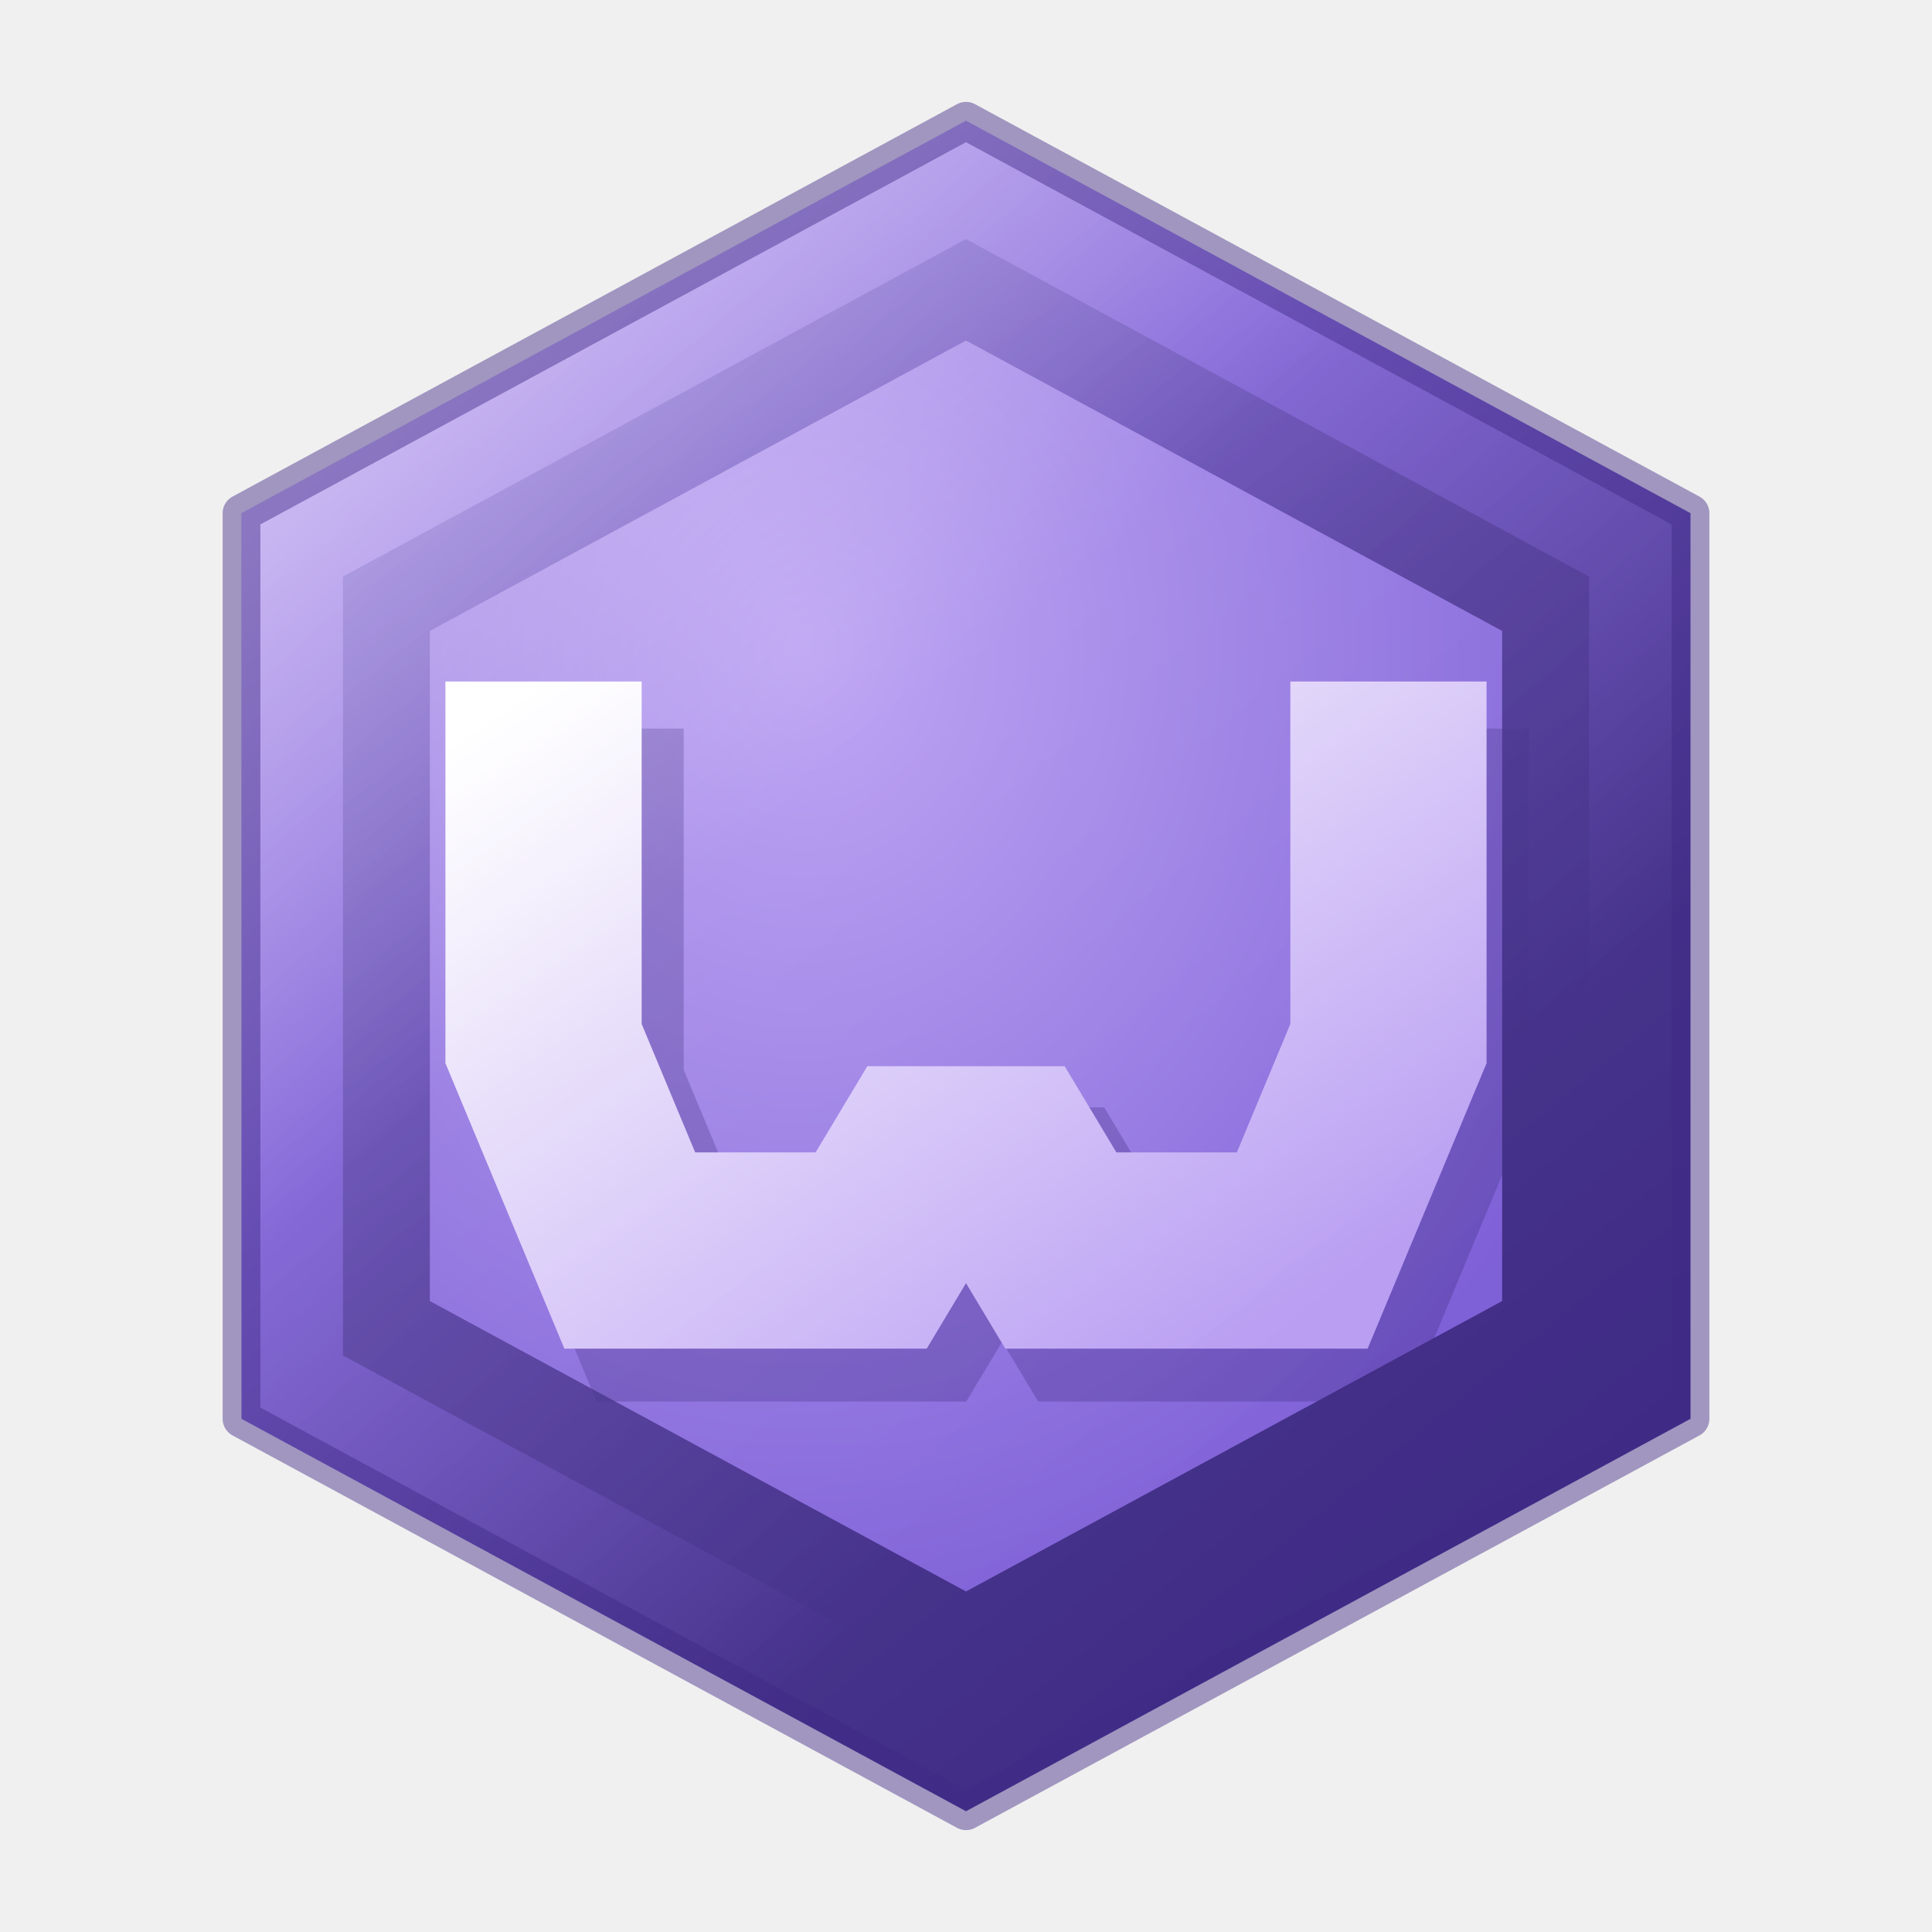
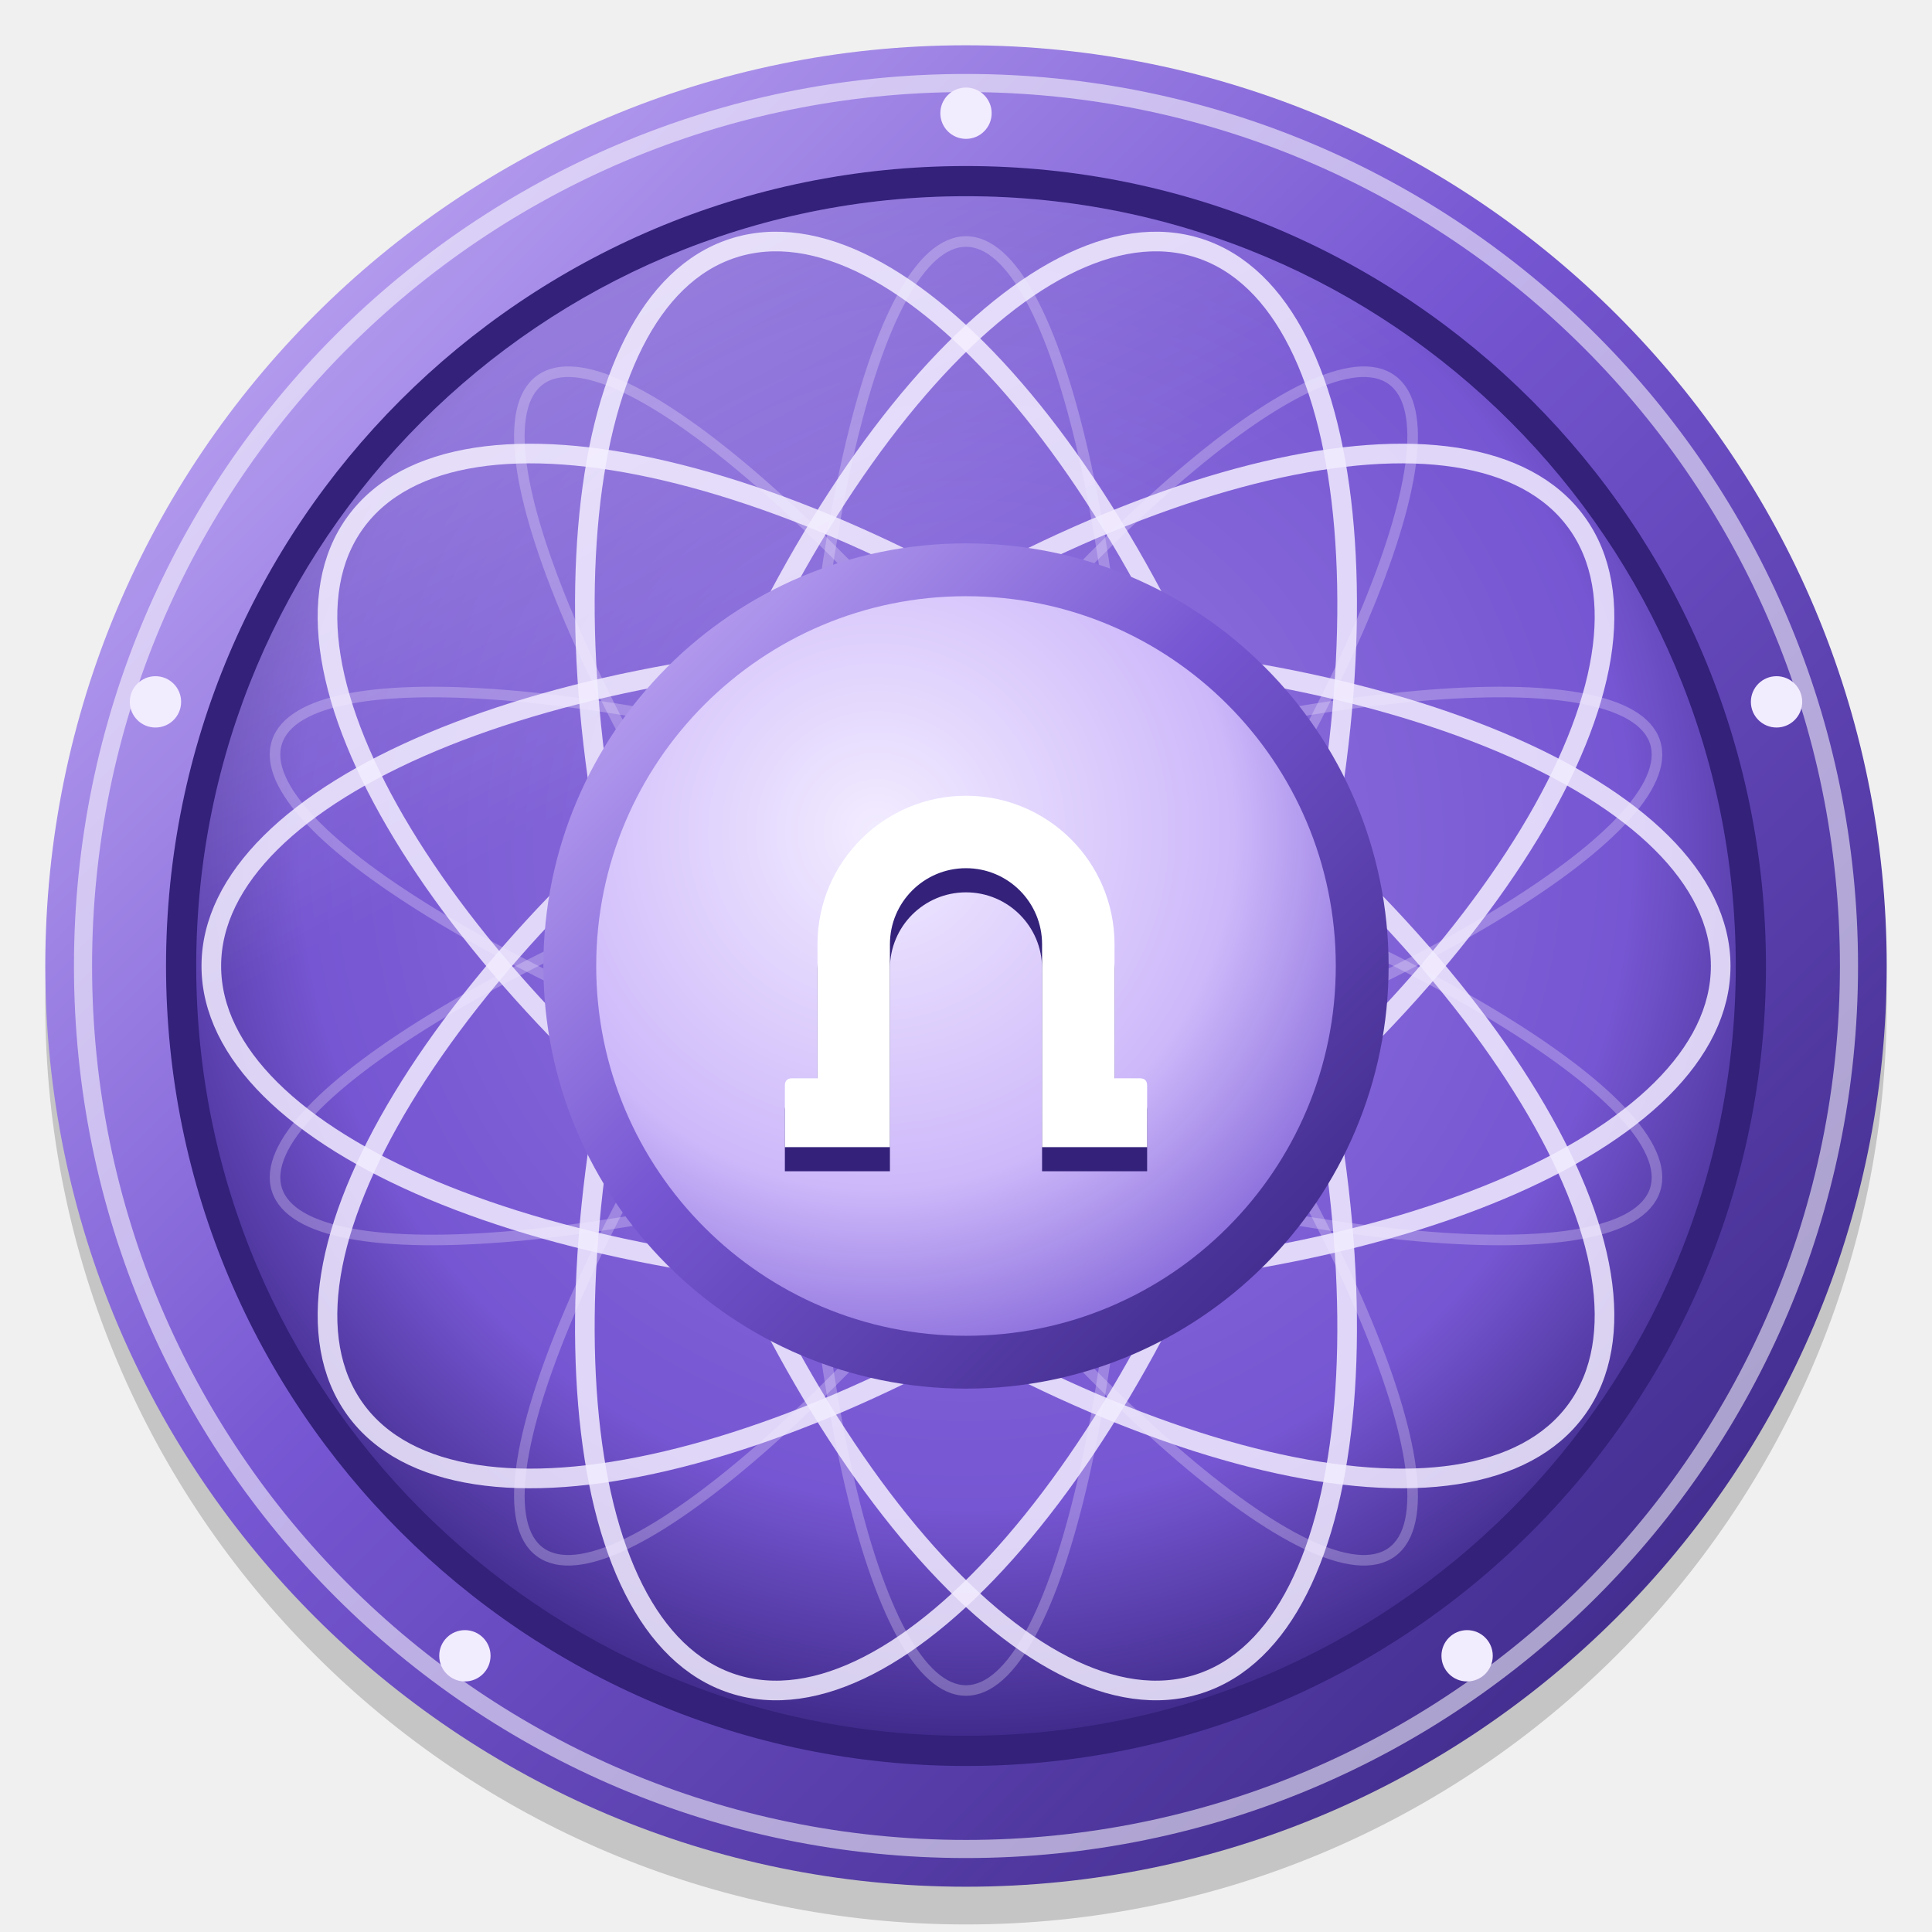
- <svg xmlns="http://www.w3.org/2000/svg" width="128" height="128" viewBox="0 0 128 128" fill="none">
+ <svg xmlns="http://www.w3.org/2000/svg" viewBox="0 0 128 128" fill="none">
  <defs>
-     <linearGradient id="Lomegahexlogo0p" x1="12%" y1="0%" x2="88%" y2="100%">
-       <stop offset="0" stop-color="#B79BF2" stop-opacity="1" />
-       <stop offset="0.35" stop-color="#7B5CD6" stop-opacity="1" />
-       <stop offset="0.72" stop-color="#3E2A85" stop-opacity="1" />
-       <stop offset="1" stop-color="#3E2A85" stop-opacity="1" />
+     <linearGradient id="roomega0rim" x1="0" y1="0" x2="1" y2="1">
+       <stop offset="0" stop-color="#CDB8FA" />
+       <stop offset=".45" stop-color="#7656D2" />
+       <stop offset="1" stop-color="#33217A" />
    </linearGradient>
-     <linearGradient id="Lomegahexlogo0i" x1="0%" y1="0%" x2="60%" y2="100%">
-       <stop offset="0" stop-color="#7B5CD6" stop-opacity="1" />
-       <stop offset="0.55" stop-color="#3E2A85" stop-opacity="1" />
-       <stop offset="1" stop-color="#3E2A85" stop-opacity="1" />
+     <radialGradient id="roomega0face" cx=".5" cy=".42" r=".62">
+       <stop offset="0" stop-color="#9478E0" />
+       <stop offset=".7" stop-color="#7656D2" />
+       <stop offset="1" stop-color="#33217A" />
+     </radialGradient>
+     <radialGradient id="roomega0med" cx=".38" cy=".32" r=".8">
+       <stop offset="0" stop-color="#F2ECFF" />
+       <stop offset=".6" stop-color="#CDB8FA" />
+       <stop offset="1" stop-color="#7656D2" />
+     </radialGradient>
+     <linearGradient id="roomega0shine" x1="0" y1="0" x2=".7" y2="1">
+       <stop offset="0" stop-color="#fff" stop-opacity=".5" />
+       <stop offset=".5" stop-color="#fff" stop-opacity="0" />
    </linearGradient>
-     <linearGradient id="Lomegahexlogo0g" x1="0%" y1="0%" x2="70%" y2="100%">
-       <stop offset="0" stop-color="#FFFFFF" stop-opacity="0.55" />
-       <stop offset="0.45" stop-color="#FFFFFF" stop-opacity="0.1" />
-       <stop offset="1" stop-color="#FFFFFF" stop-opacity="0" />
-     </linearGradient>
-     <radialGradient id="Lomegahexlogo0c" cx="35%" cy="25%" r="80%">
-       <stop offset="0" stop-color="#B79BF2" stop-opacity="1" />
-       <stop offset="1" stop-color="#7B5CD6" stop-opacity="1" />
-     </radialGradient>
+     <clipPath id="roomega0clip">
+       <circle cx="64" cy="64" r="51" />
+     </clipPath>
  </defs>
-   <path d="M64 8 L112 34 V94 L64 120 L16 94 V34 Z" fill="url(#Lomegahexlogo0p)" />
-   <g transform="translate(64,64) scale(.86) translate(-64,-64)">
-     <path d="M64 8 L112 34 V94 L64 120 L16 94 V34 Z" fill="url(#Lomegahexlogo0i)" opacity=".55" />
+   <circle cx="64" cy="66.5" r="61" fill="#000" opacity=".18" />
+   <circle cx="64" cy="64" r="61" fill="url(#roomega0rim)" />
+   <circle cx="64" cy="64" r="58.5" fill="none" stroke="#fff" stroke-opacity=".55" stroke-width="1.2" />
+   <circle cx="64.0" cy="7.5" r="1.7" fill="#F2ECFF" />
+   <circle cx="117.7" cy="46.5" r="1.7" fill="#F2ECFF" />
+   <circle cx="97.2" cy="109.7" r="1.7" fill="#F2ECFF" />
+   <circle cx="30.8" cy="109.7" r="1.7" fill="#F2ECFF" />
+   <circle cx="10.3" cy="46.5" r="1.7" fill="#F2ECFF" />
+   <circle cx="64" cy="64" r="53" fill="#33217A" />
+   <circle cx="64" cy="64" r="51" fill="url(#roomega0face)" />
+   <g clip-path="url(#roomega0clip)">
+     <ellipse cx="64" cy="64" rx="48" ry="11" fill="none" stroke="#F2ECFF" stroke-opacity=".28" stroke-width=".7" transform="rotate(18.00 64 64)" />
+     <ellipse cx="64" cy="64" rx="48" ry="11" fill="none" stroke="#F2ECFF" stroke-opacity=".28" stroke-width=".7" transform="rotate(54.00 64 64)" />
+     <ellipse cx="64" cy="64" rx="48" ry="11" fill="none" stroke="#F2ECFF" stroke-opacity=".28" stroke-width=".7" transform="rotate(90.00 64 64)" />
+     <ellipse cx="64" cy="64" rx="48" ry="11" fill="none" stroke="#F2ECFF" stroke-opacity=".28" stroke-width=".7" transform="rotate(126.00 64 64)" />
+     <ellipse cx="64" cy="64" rx="48" ry="11" fill="none" stroke="#F2ECFF" stroke-opacity=".28" stroke-width=".7" transform="rotate(162.00 64 64)" />
+     <ellipse cx="64" cy="64" rx="50" ry="21" fill="none" stroke="#F2ECFF" stroke-opacity=".85" stroke-width="1.3" transform="rotate(0.00 64 64)" />
+     <ellipse cx="64" cy="64" rx="50" ry="21" fill="none" stroke="#F2ECFF" stroke-opacity=".85" stroke-width="1.3" transform="rotate(36.00 64 64)" />
+     <ellipse cx="64" cy="64" rx="50" ry="21" fill="none" stroke="#F2ECFF" stroke-opacity=".85" stroke-width="1.3" transform="rotate(72.00 64 64)" />
+     <ellipse cx="64" cy="64" rx="50" ry="21" fill="none" stroke="#F2ECFF" stroke-opacity=".85" stroke-width="1.3" transform="rotate(108.00 64 64)" />
+     <ellipse cx="64" cy="64" rx="50" ry="21" fill="none" stroke="#F2ECFF" stroke-opacity=".85" stroke-width="1.3" transform="rotate(144.00 64 64)" />
+     <path d="M0 0 H128 L0 100 Z" fill="url(#roomega0shine)" />
  </g>
-   <g transform="translate(64,64) scale(.74) translate(-64,-64)">
-     <path d="M64 8 L112 34 V94 L64 120 L16 94 V34 Z" fill="url(#Lomegahexlogo0c)" />
+   <circle cx="64" cy="64" r="28" fill="url(#roomega0rim)" />
+   <circle cx="64" cy="64" r="24.5" fill="url(#roomega0med)" />
+   <g transform="translate(0 1.6)">
+     <path d="M0 100 V83 Q0 81 2 81 H9 V44 A41 41 0 0 1 91 44 V81 H98 Q100 81 100 83 V100 H71 V44 A21 21 0 0 0 29 44 V100 Z" fill="#33217A" fill-rule="evenodd" transform="translate(52.00 52.00) scale(0.24)" />
  </g>
-   <defs>
-     <linearGradient id="gLomegahexlogo0logo" x1="0%" y1="0%" x2="100%" y2="100%">
-       <stop offset="0" stop-color="#FFFFFF" />
-       <stop offset="1" stop-color="#B79BF2" />
-     </linearGradient>
-   </defs>
-   <g transform="translate(64.00 64.00) scale(0.5712) translate(-73.00 -69.00)">
-     <path d="M24 36 V78 L34 102 H62 L68 92 H78 L84 102 H112 L122 78 V36" fill="none" stroke-linecap="butt" stroke-linejoin="miter" stroke-miterlimit="2" stroke="#3E2A85" stroke-opacity=".34" stroke-width="24.12" transform="translate(4.20 5.46)" />
-     <path d="M24 36 V78 L34 102 H62 L68 92 H78 L84 102 H112 L122 78 V36" fill="none" stroke-linecap="butt" stroke-linejoin="miter" stroke-miterlimit="2" stroke="url(#gLomegahexlogo0logo)" stroke-width="22.76" />
-   </g>
-   <path d="M64 8 L112 34 V94 L64 120 L16 94 V34 Z" fill="url(#Lomegahexlogo0g)" />
-   <path d="M64 8 L112 34 V94 L64 120 L16 94 V34 Z" fill="none" stroke="#3E2A85" stroke-opacity=".45" stroke-width="2.5" stroke-linejoin="round" />
+   <path d="M0 100 V83 Q0 81 2 81 H9 V44 A41 41 0 0 1 91 44 V81 H98 Q100 81 100 83 V100 H71 V44 A21 21 0 0 0 29 44 V100 Z" fill="#fff" fill-rule="evenodd" transform="translate(52.00 52.00) scale(0.24)" />
</svg>
